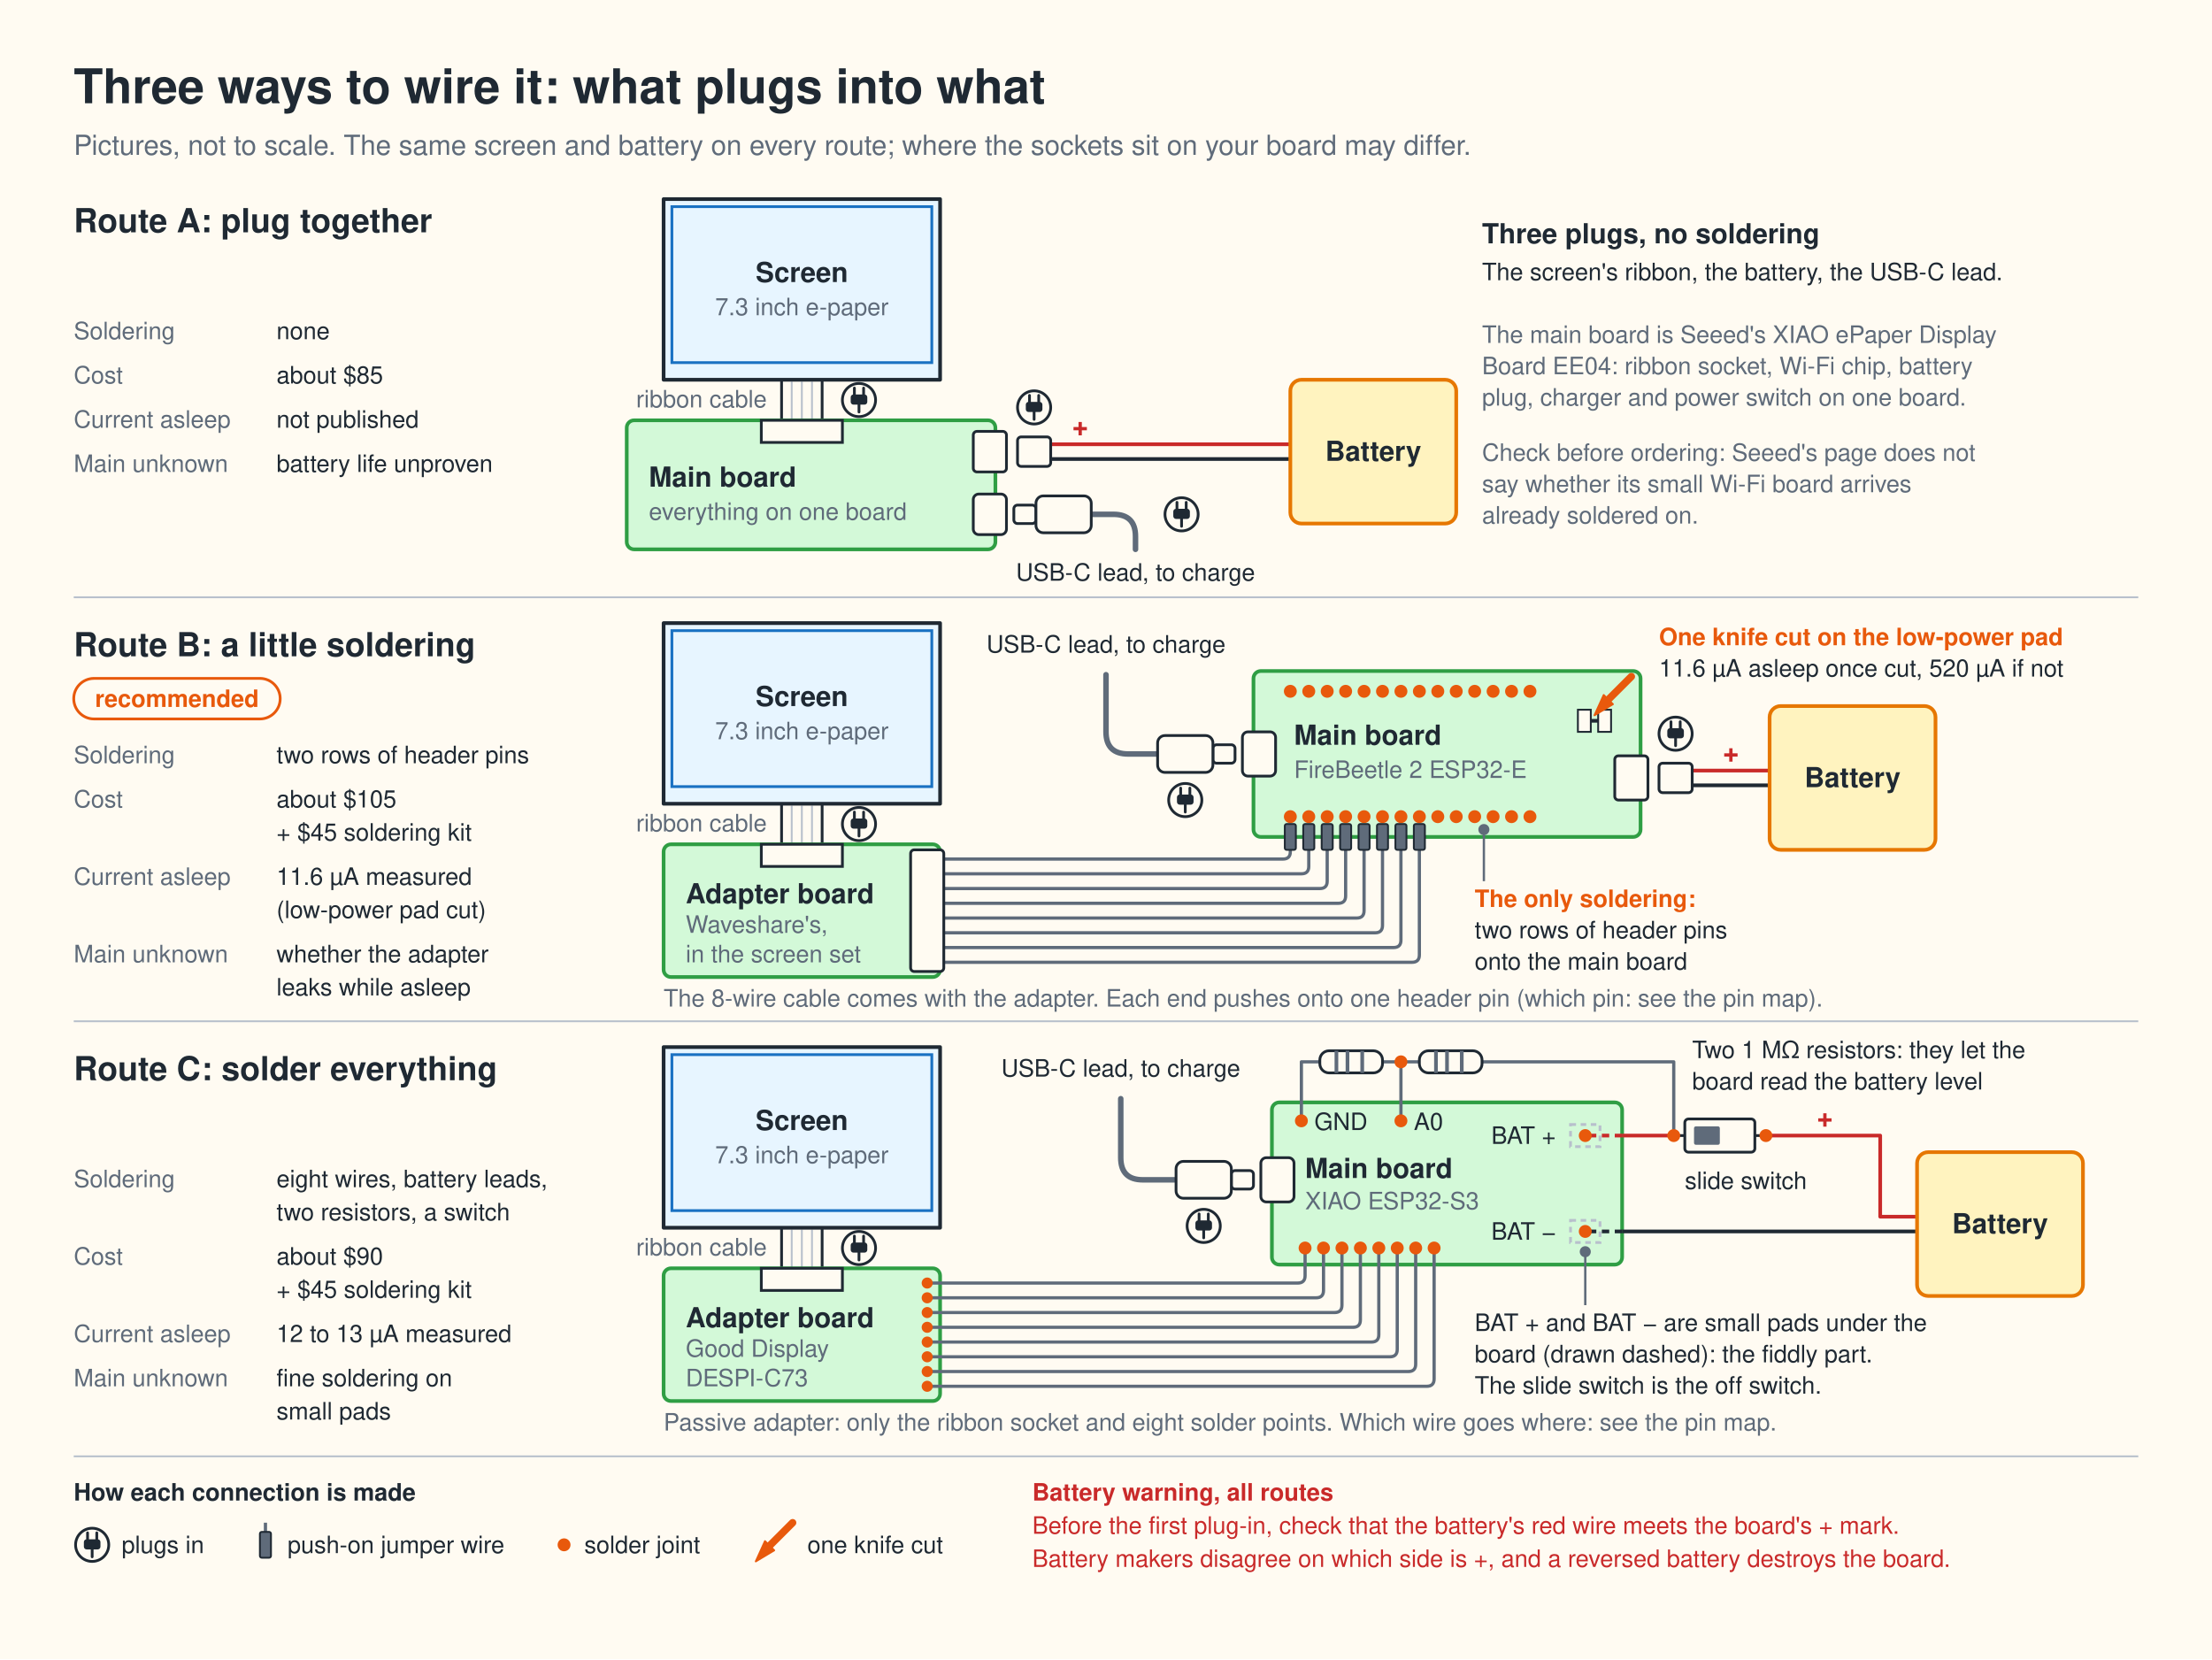
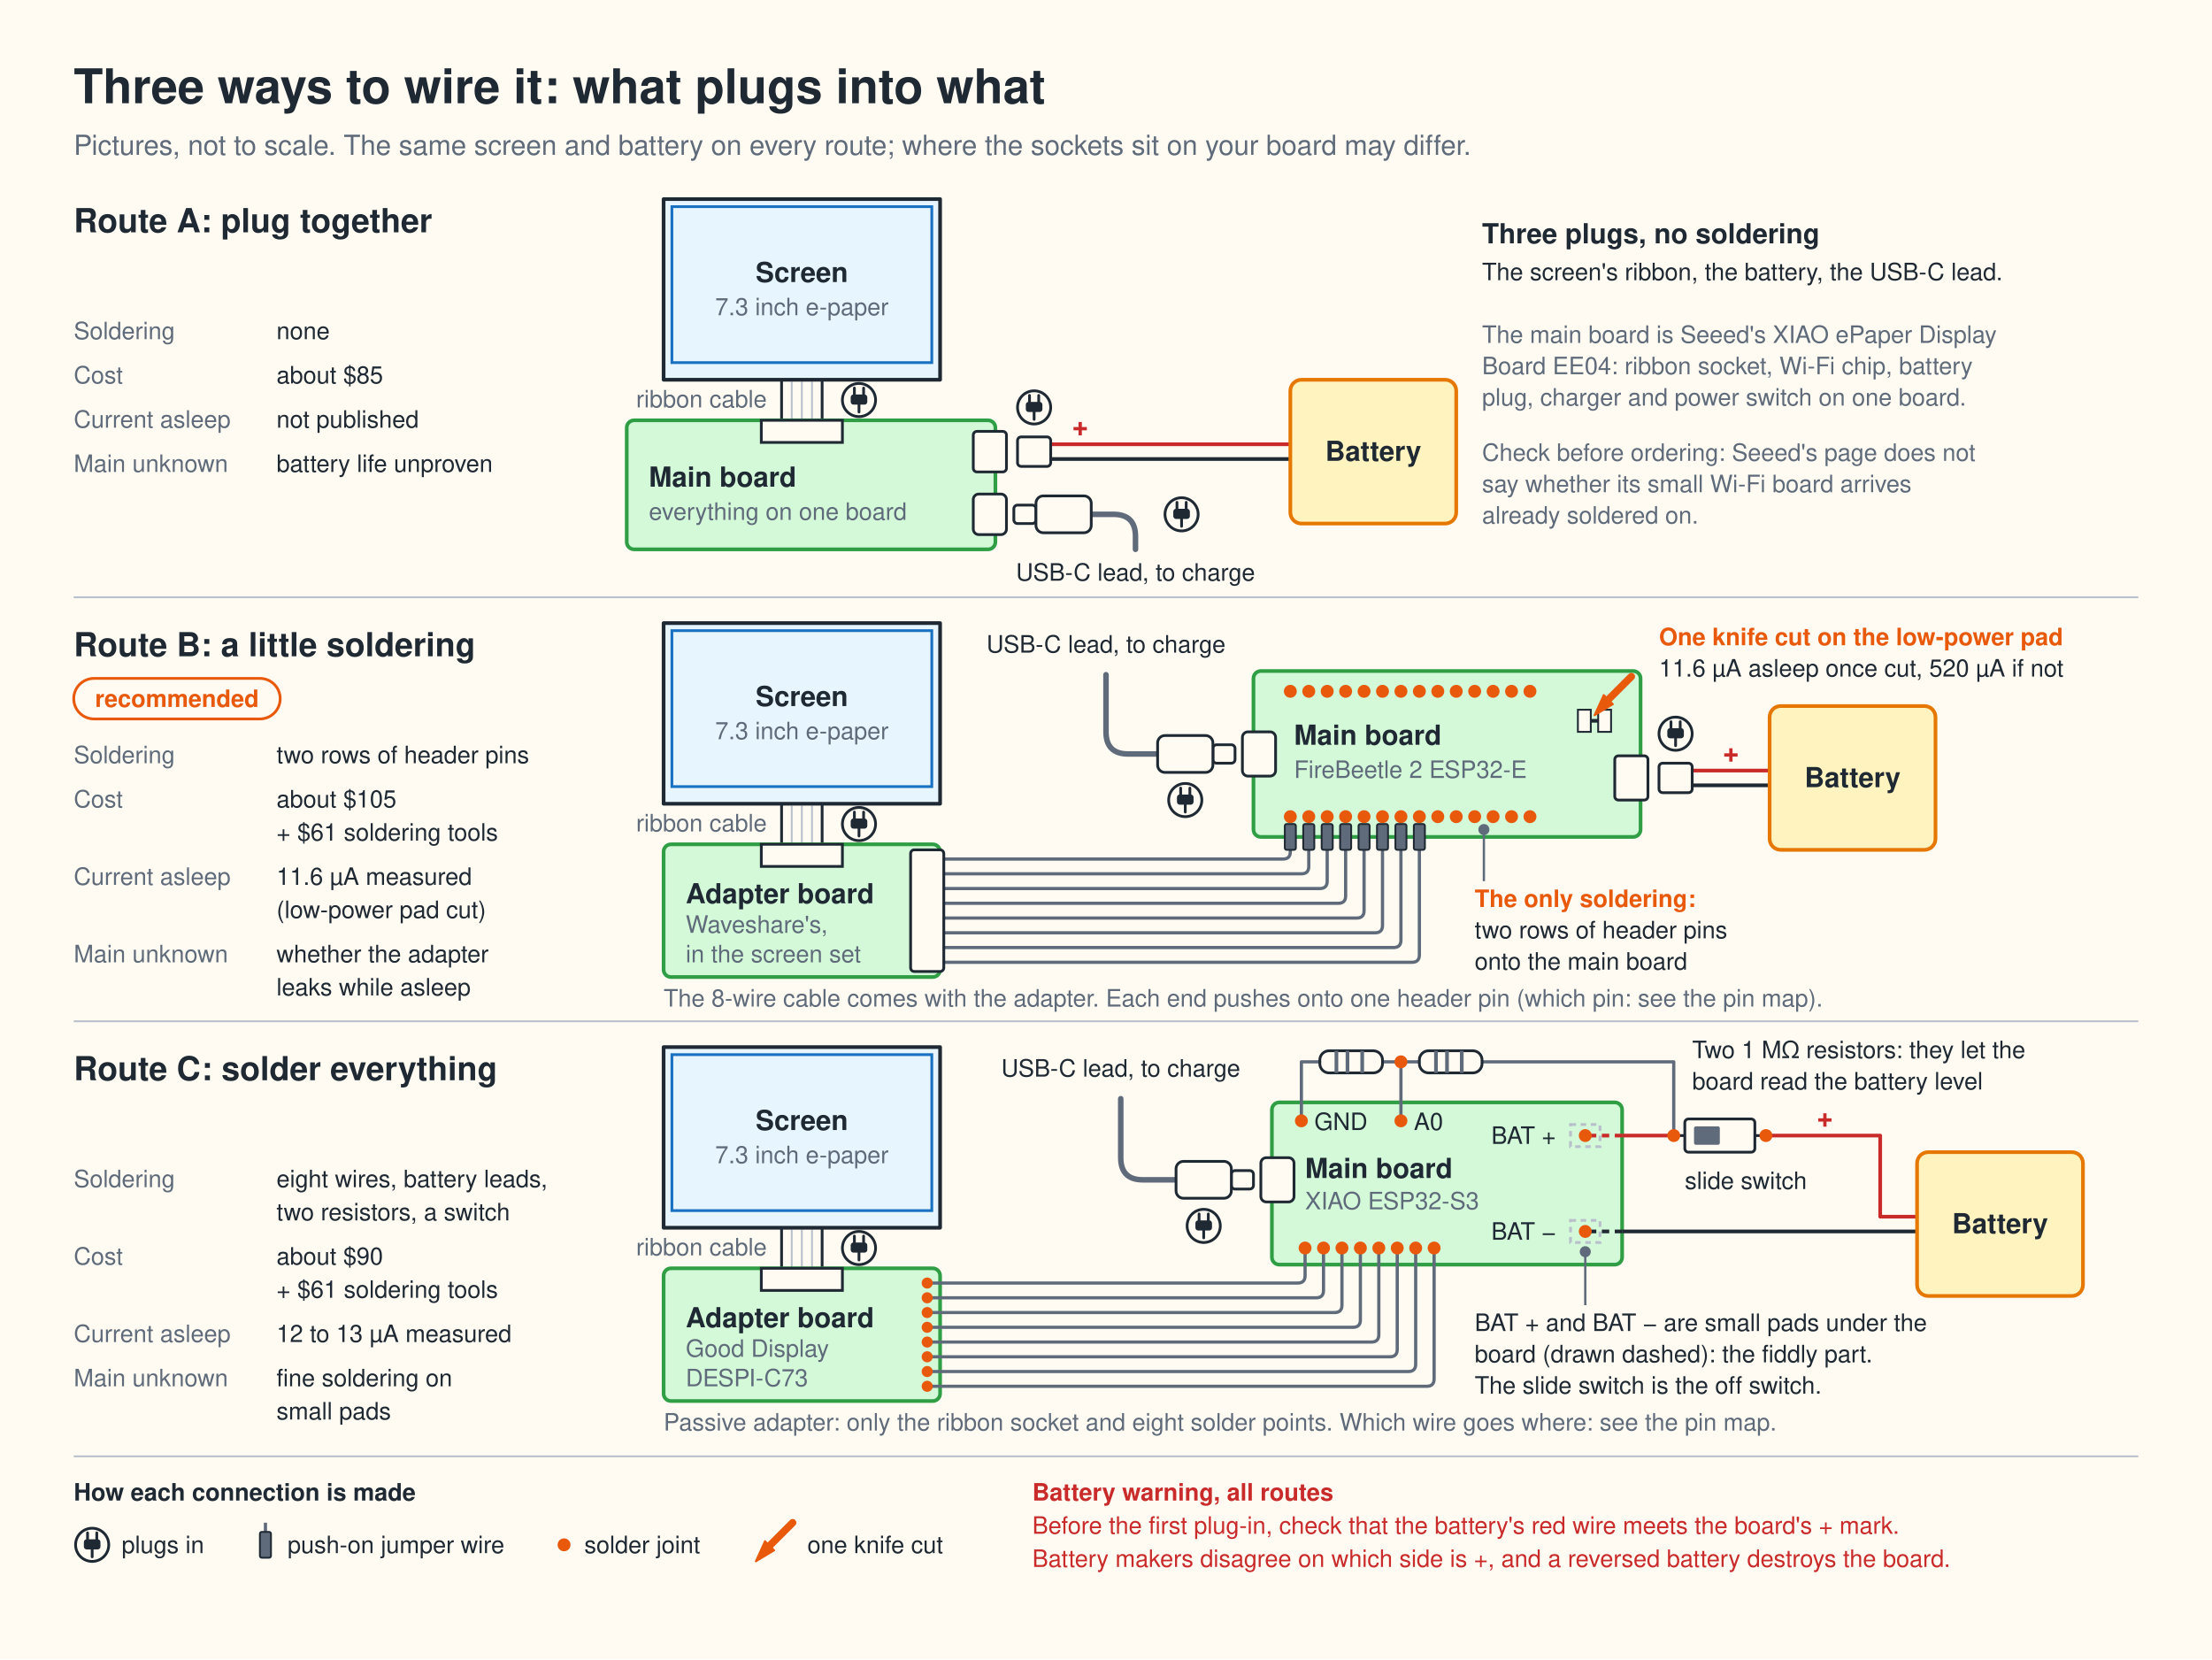
<svg xmlns="http://www.w3.org/2000/svg" xmlns:xlink="http://www.w3.org/1999/xlink" viewBox="0 0 1200 900" width="100%" font-family="-apple-system, 'SF Pro Text', 'Helvetica Neue', Helvetica, Arial, sans-serif">
  <defs>
    <g id="m-plug">
      <circle r="9" fill="#FFFBF2" stroke="#1F2933" stroke-width="1.5" />
      <path d="M-2.5 -6.5V-3M2.5 -6.5V-3M0 2V6.5" fill="none" stroke="#1F2933" stroke-width="1.5" stroke-linecap="round" />
      <rect x="-4.5" y="-3" width="9" height="5.5" rx="1.5" fill="#1F2933" />
    </g>
    <rect id="m-push" x="-3" y="0" width="6" height="14" rx="1" fill="#5F6B7A" stroke="#1F2933" stroke-width="1" />
    <circle id="m-solder" r="3.5" fill="#E8590C" />
    <g id="m-knife">
      <path d="M0 0L5 -11L10 -6Z" fill="#E8590C" stroke="#E8590C" stroke-width="1" stroke-linejoin="round" />
      <path d="M7.5 -8.5L20 -21" fill="none" stroke="#E8590C" stroke-width="4" stroke-linecap="round" />
    </g>
    <g id="screen">
      <rect x="64" y="96" width="22" height="32" fill="#FFFBF2" stroke="#1F2933" stroke-width="1.5" />
      <path d="M69.5 99V128M75 99V128M80.5 99V128" fill="none" stroke="#B8C0CC" stroke-width="1" />
      <rect width="150" height="98" fill="#E7F5FF" stroke="#1F2933" stroke-width="2" stroke-linejoin="round" />
      <rect x="4.5" y="4.1" width="141" height="84.6" fill="none" stroke="#1971C2" stroke-width="1.5" />
      <text x="75" y="45" text-anchor="middle" font-size="15" font-weight="600" fill="#1F2933">Screen</text>
      <text x="75" y="63" text-anchor="middle" font-size="13" fill="#5F6B7A">7.3 inch e-paper</text>
    </g>
    <g id="battery">
      <rect width="90" height="78" rx="6" fill="#FFF3BF" stroke="#E67700" stroke-width="2" stroke-linejoin="round" />
      <text x="45" y="44" text-anchor="middle" font-size="15" font-weight="600" fill="#1F2933">Battery</text>
    </g>
    <g id="usb">
      <rect x="-12" y="-5" width="12" height="10" rx="2" fill="#FFFBF2" stroke="#1F2933" stroke-width="1.5" />
      <rect x="-42" y="-10" width="30" height="20" rx="4" fill="#FFFBF2" stroke="#1F2933" stroke-width="1.5" />
    </g>
    <g id="resistor">
      <rect x="-17" y="-6" width="34" height="12" rx="5" fill="#FFFBF2" stroke="#1F2933" stroke-width="1.5" />
      <path d="M-8 -6V6M-2 -6V6M6 -6V6" fill="none" stroke="#5F6B7A" stroke-width="2" />
    </g>
  </defs>
  <rect width="1200" height="900" fill="#FFFBF2" />
  <text x="40" y="56" font-size="26" font-weight="700" fill="#1F2933">Three ways to wire it: what plugs into what</text>
  <text x="40" y="84" font-size="15" fill="#5F6B7A">Pictures, not to scale. The same screen and battery on every route; where the sockets sit on your board may differ.</text>
  <path d="M40 324H1160M40 554H1160M40 790H1160" fill="none" stroke="#B8C0CC" stroke-width="1" />
  <g transform="translate(0,98)">
    <text x="40" y="28" font-size="18" font-weight="700" fill="#1F2933">Route A: plug together</text>
    <g font-size="13" fill="#5F6B7A">
      <text x="40" y="86">Soldering</text>
      <text x="40" y="110">Cost</text>
      <text x="40" y="134">Current asleep</text>
      <text x="40" y="158">Main unknown</text>
    </g>
    <g font-size="13" fill="#1F2933">
      <text x="150" y="86">none</text>
      <text x="150" y="110">about $85</text>
      <text x="150" y="134">not published</text>
      <text x="150" y="158">battery life unproven</text>
    </g>
    <use xlink:href="#screen" x="360" y="10" />
    <text x="416" y="123" text-anchor="end" font-size="13" fill="#5F6B7A">ribbon cable</text>
    <rect x="340" y="130" width="200" height="70" rx="4" fill="#D3F9D8" stroke="#2F9E44" stroke-width="2" stroke-linejoin="round" />
    <rect x="413" y="130" width="44" height="12" fill="#FFFBF2" stroke="#1F2933" stroke-width="1.5" />
    <text x="352" y="166" font-size="15" font-weight="600" fill="#1F2933">Main board</text>
    <text x="352" y="184" font-size="13" fill="#5F6B7A">everything on one board</text>
    <rect x="528" y="136" width="18" height="22" rx="2" fill="#FFFBF2" stroke="#1F2933" stroke-width="1.5" />
    <rect x="528" y="170" width="18" height="22" rx="3" fill="#FFFBF2" stroke="#1F2933" stroke-width="1.5" />
    <use xlink:href="#m-plug" x="466" y="119" />
    <path d="M570 143H700" fill="none" stroke="#C92A2A" stroke-width="2" />
    <path d="M570 151H700" fill="none" stroke="#1F2933" stroke-width="2" />
    <rect x="552" y="139" width="18" height="16" rx="2" fill="#FFFBF2" stroke="#1F2933" stroke-width="1.5" />
    <use xlink:href="#battery" x="700" y="108" />
    <text x="586" y="138" text-anchor="middle" font-size="15" font-weight="700" fill="#C92A2A">+</text>
    <use xlink:href="#m-plug" x="561" y="123" />
    <path d="M592 181H604Q616 181 616 193V200" fill="none" stroke="#5F6B7A" stroke-width="3" stroke-linecap="round" />
    <use xlink:href="#usb" transform="translate(550,181) scale(-1,1)" />
    <use xlink:href="#m-plug" x="641" y="181" />
    <text x="616" y="217" text-anchor="middle" font-size="13" fill="#1F2933">USB-C lead, to charge</text>
    <text x="804" y="34" font-size="15" font-weight="600" fill="#1F2933">Three plugs, no soldering</text>
    <text x="804" y="54" font-size="13" fill="#1F2933">The screen's ribbon, the battery, the USB-C lead.</text>
    <g font-size="13" fill="#5F6B7A">
      <text x="804" y="88">The main board is Seeed's XIAO ePaper Display</text>
      <text x="804" y="105">Board EE04: ribbon socket, Wi-Fi chip, battery</text>
      <text x="804" y="122">plug, charger and power switch on one board.</text>
      <text x="804" y="152">Check before ordering: Seeed's page does not</text>
      <text x="804" y="169">say whether its small Wi-Fi board arrives</text>
      <text x="804" y="186">already soldered on.</text>
    </g>
  </g>
  <g transform="translate(0,328)">
    <text x="40" y="28" font-size="18" font-weight="700" fill="#1F2933">Route B: a little soldering</text>
    <rect x="40" y="40" width="112" height="22" rx="11" fill="none" stroke="#E8590C" stroke-width="1.5" />
    <text x="96" y="55.5" text-anchor="middle" font-size="13" font-weight="600" fill="#E8590C">recommended</text>
    <g font-size="13" fill="#5F6B7A">
      <text x="40" y="86">Soldering</text>
      <text x="40" y="110">Cost</text>
      <text x="40" y="152">Current asleep</text>
      <text x="40" y="194">Main unknown</text>
    </g>
    <g font-size="13" fill="#1F2933">
      <text x="150" y="86">two rows of header pins</text>
      <text x="150" y="110">about $105</text>
-       <text x="150" y="128">+ $45 soldering kit</text>
+       <text x="150" y="128">+ $61 soldering tools</text>
      <text x="150" y="152">11.6 µA measured</text>
      <text x="150" y="170">(low-power pad cut)</text>
      <text x="150" y="194">whether the adapter</text>
      <text x="150" y="212">leaks while asleep</text>
    </g>
    <use xlink:href="#screen" x="360" y="10" />
    <text x="416" y="123" text-anchor="end" font-size="13" fill="#5F6B7A">ribbon cable</text>
    <rect x="360" y="130" width="150" height="72" rx="4" fill="#D3F9D8" stroke="#2F9E44" stroke-width="2" stroke-linejoin="round" />
    <rect x="413" y="130" width="44" height="12" fill="#FFFBF2" stroke="#1F2933" stroke-width="1.5" />
    <text x="372" y="162" font-size="15" font-weight="600" fill="#1F2933">Adapter board</text>
    <text x="372" y="178" font-size="13" fill="#5F6B7A">Waveshare's,</text>
    <text x="372" y="194" font-size="13" fill="#5F6B7A">in the screen set</text>
    <use xlink:href="#m-plug" x="466" y="119" />
    <rect x="680" y="36" width="210" height="90" rx="4" fill="#D3F9D8" stroke="#2F9E44" stroke-width="2" stroke-linejoin="round" />
    <path d="M700 47H831M700 115H831" fill="none" stroke="#E8590C" stroke-width="7" stroke-linecap="round" stroke-dasharray="0 10" />
    <text x="702" y="76" font-size="15" font-weight="600" fill="#1F2933">Main board</text>
    <text x="702" y="94" font-size="13" fill="#5F6B7A">FireBeetle 2 ESP32-E</text>
    <rect x="674" y="69" width="18" height="24" rx="3" fill="#FFFBF2" stroke="#1F2933" stroke-width="1.5" />
    <rect x="876" y="82" width="18" height="24" rx="2" fill="#FFFBF2" stroke="#1F2933" stroke-width="1.5" />
    <path d="M512 138H696Q700 138 700 134V133 M512 146H706Q710 146 710 142V133 M512 154H716Q720 154 720 150V133 M512 162H726Q730 162 730 158V133 M512 170H736Q740 170 740 166V133 M512 178H746Q750 178 750 174V133 M512 186H756Q760 186 760 182V133 M512 194H766Q770 194 770 190V133" fill="none" stroke="#5F6B7A" stroke-width="1.75" />
    <rect x="494" y="133" width="18" height="66" rx="2" fill="#FFFBF2" stroke="#1F2933" stroke-width="1.5" />
    <use xlink:href="#m-push" x="700" y="119" />
    <use xlink:href="#m-push" x="710" y="119" />
    <use xlink:href="#m-push" x="720" y="119" />
    <use xlink:href="#m-push" x="730" y="119" />
    <use xlink:href="#m-push" x="740" y="119" />
    <use xlink:href="#m-push" x="750" y="119" />
    <use xlink:href="#m-push" x="760" y="119" />
    <use xlink:href="#m-push" x="770" y="119" />
    <rect x="856" y="57" width="7" height="12" fill="#FFFBF2" stroke="#1F2933" stroke-width="1" />
    <rect x="867" y="57" width="7" height="12" fill="#FFFBF2" stroke="#1F2933" stroke-width="1" />
    <path d="M863 63H867" fill="none" stroke="#1F2933" stroke-width="2" />
    <use xlink:href="#m-knife" x="865" y="60" />
    <text x="900" y="22" font-size="13" font-weight="600" fill="#E8590C">One knife cut on the low-power pad</text>
    <text x="900" y="39" font-size="13" fill="#1F2933">11.6 µA asleep once cut, 520 µA if not</text>
    <path d="M918 90H960" fill="none" stroke="#C92A2A" stroke-width="2" />
    <path d="M918 98H960" fill="none" stroke="#1F2933" stroke-width="2" />
    <rect x="900" y="86" width="18" height="16" rx="2" fill="#FFFBF2" stroke="#1F2933" stroke-width="1.5" />
    <use xlink:href="#battery" x="960" y="55" />
    <text x="939" y="85" text-anchor="middle" font-size="15" font-weight="700" fill="#C92A2A">+</text>
    <use xlink:href="#m-plug" x="909" y="70" />
    <path d="M628 81H612Q600 81 600 69V38" fill="none" stroke="#5F6B7A" stroke-width="3" stroke-linecap="round" />
    <use xlink:href="#usb" x="670" y="81" />
    <use xlink:href="#m-plug" x="643" y="106" />
    <text x="600" y="26" text-anchor="middle" font-size="13" fill="#1F2933">USB-C lead, to charge</text>
    <path d="M805 150V122" fill="none" stroke="#5F6B7A" stroke-width="1.25" />
    <circle cx="805" cy="122" r="3" fill="#5F6B7A" />
    <text x="800" y="164" font-size="13" font-weight="600" fill="#E8590C">The only soldering:</text>
    <text x="800" y="181" font-size="13" fill="#1F2933">two rows of header pins</text>
    <text x="800" y="198" font-size="13" fill="#1F2933">onto the main board</text>
    <text x="360" y="218" font-size="13" fill="#5F6B7A">The 8-wire cable comes with the adapter. Each end pushes onto one header pin (which pin: see the pin map).</text>
  </g>
  <g transform="translate(0,558)">
    <text x="40" y="28" font-size="18" font-weight="700" fill="#1F2933">Route C: solder everything</text>
    <g font-size="13" fill="#5F6B7A">
      <text x="40" y="86">Soldering</text>
      <text x="40" y="128">Cost</text>
      <text x="40" y="170">Current asleep</text>
      <text x="40" y="194">Main unknown</text>
    </g>
    <g font-size="13" fill="#1F2933">
      <text x="150" y="86">eight wires, battery leads,</text>
      <text x="150" y="104">two resistors, a switch</text>
      <text x="150" y="128">about $90</text>
-       <text x="150" y="146">+ $45 soldering kit</text>
+       <text x="150" y="146">+ $61 soldering tools</text>
      <text x="150" y="170">12 to 13 µA measured</text>
      <text x="150" y="194">fine soldering on</text>
      <text x="150" y="212">small pads</text>
    </g>
    <use xlink:href="#screen" x="360" y="10" />
    <text x="416" y="123" text-anchor="end" font-size="13" fill="#5F6B7A">ribbon cable</text>
    <rect x="360" y="130" width="150" height="72" rx="4" fill="#D3F9D8" stroke="#2F9E44" stroke-width="2" stroke-linejoin="round" />
    <rect x="413" y="130" width="44" height="12" fill="#FFFBF2" stroke="#1F2933" stroke-width="1.5" />
    <text x="372" y="162" font-size="15" font-weight="600" fill="#1F2933">Adapter board</text>
    <text x="372" y="178" font-size="13" fill="#5F6B7A">Good Display</text>
    <text x="372" y="194" font-size="13" fill="#5F6B7A">DESPI-C73</text>
    <use xlink:href="#m-plug" x="466" y="119" />
    <rect x="690" y="40" width="190" height="88" rx="4" fill="#D3F9D8" stroke="#2F9E44" stroke-width="2" stroke-linejoin="round" />
    <text x="708" y="81" font-size="15" font-weight="600" fill="#1F2933">Main board</text>
    <text x="708" y="98" font-size="13" fill="#5F6B7A">XIAO ESP32-S3</text>
    <rect x="684" y="70" width="18" height="24" rx="3" fill="#FFFBF2" stroke="#1F2933" stroke-width="1.5" />
    <text x="713" y="55" font-size="13" fill="#1F2933">GND</text>
    <text x="767" y="55" font-size="13" fill="#1F2933">A0</text>
    <rect x="852" y="52" width="16" height="12" fill="none" stroke="#B8C0CC" stroke-width="1.5" stroke-dasharray="3 2.5" />
    <rect x="852" y="104" width="16" height="12" fill="none" stroke="#B8C0CC" stroke-width="1.5" stroke-dasharray="3 2.5" />
    <text x="844" y="62.5" text-anchor="end" font-size="13" fill="#1F2933">BAT +</text>
    <text x="844" y="114.5" text-anchor="end" font-size="13" fill="#1F2933">BAT −</text>
    <path d="M503 138H704Q708 138 708 134V119 M503 146H714Q718 146 718 142V119 M503 154H724Q728 154 728 150V119 M503 162H734Q738 162 738 158V119 M503 170H744Q748 170 748 166V119 M503 178H754Q758 178 758 174V119 M503 186H764Q768 186 768 182V119 M503 194H774Q778 194 778 190V119" fill="none" stroke="#5F6B7A" stroke-width="1.75" />
    <path d="M503 138V195" fill="none" stroke="#E8590C" stroke-width="6" stroke-linecap="round" stroke-dasharray="0 8" />
    <path d="M708 119H779" fill="none" stroke="#E8590C" stroke-width="7" stroke-linecap="round" stroke-dasharray="0 10" />
    <path d="M706 50V18H908V58M760 18V50" fill="none" stroke="#5F6B7A" stroke-width="1.75" stroke-linejoin="round" />
    <use xlink:href="#resistor" x="733" y="18" />
    <use xlink:href="#resistor" x="787" y="18" />
    <text x="918" y="16" font-size="13" fill="#1F2933">Two 1 MΩ resistors: they let the</text>
    <text x="918" y="33" font-size="13" fill="#1F2933">board read the battery level</text>
    <path d="M1040 102H1020V58H958M908 58H880" fill="none" stroke="#C92A2A" stroke-width="2" stroke-linejoin="round" />
    <path d="M880 58H860" fill="none" stroke="#C92A2A" stroke-width="2" stroke-dasharray="4 3" />
    <path d="M1040 110H880" fill="none" stroke="#1F2933" stroke-width="2" />
    <path d="M880 110H860" fill="none" stroke="#1F2933" stroke-width="2" stroke-dasharray="4 3" />
    <rect x="914" y="49" width="38" height="18" rx="2" fill="#FFFBF2" stroke="#1F2933" stroke-width="1.5" />
    <rect x="919" y="53" width="14" height="10" rx="1" fill="#5F6B7A" />
    <path d="M908 58H914M952 58H958" fill="none" stroke="#1F2933" stroke-width="1.5" />
    <text x="914" y="87" font-size="13" fill="#1F2933">slide switch</text>
    <use xlink:href="#battery" x="1040" y="67" />
    <text x="990" y="53" text-anchor="middle" font-size="15" font-weight="700" fill="#C92A2A">+</text>
    <use xlink:href="#m-solder" x="706" y="50" />
    <use xlink:href="#m-solder" x="760" y="50" />
    <use xlink:href="#m-solder" x="760" y="18" />
    <use xlink:href="#m-solder" x="908" y="58" />
    <use xlink:href="#m-solder" x="958" y="58" />
    <use xlink:href="#m-solder" x="860" y="58" />
    <use xlink:href="#m-solder" x="860" y="110" />
    <path d="M638 82H620Q608 82 608 70V38" fill="none" stroke="#5F6B7A" stroke-width="3" stroke-linecap="round" />
    <use xlink:href="#usb" x="680" y="82" />
    <use xlink:href="#m-plug" x="653" y="107" />
    <text x="608" y="26" text-anchor="middle" font-size="13" fill="#1F2933">USB-C lead, to charge</text>
    <path d="M860 150V121" fill="none" stroke="#5F6B7A" stroke-width="1.25" />
    <circle cx="860" cy="121" r="3" fill="#5F6B7A" />
    <text x="800" y="164" font-size="13" fill="#1F2933">BAT + and BAT − are small pads under the</text>
    <text x="800" y="181" font-size="13" fill="#1F2933">board (drawn dashed): the fiddly part.</text>
    <text x="800" y="198" font-size="13" fill="#1F2933">The slide switch is the off switch.</text>
    <text x="360" y="218" font-size="13" fill="#5F6B7A">Passive adapter: only the ribbon socket and eight solder points. Which wire goes where: see the pin map.</text>
  </g>
  <text x="40" y="814" font-size="13" font-weight="600" fill="#1F2933">How each connection is made</text>
  <use xlink:href="#m-plug" x="50" y="838" />
  <text x="66" y="842.5" font-size="13" fill="#1F2933">plugs in</text>
  <path d="M144 826V832" fill="none" stroke="#5F6B7A" stroke-width="1.75" />
  <use xlink:href="#m-push" x="144" y="831" />
  <text x="156" y="842.5" font-size="13" fill="#1F2933">push-on jumper wire</text>
  <use xlink:href="#m-solder" x="306" y="838" />
  <text x="317" y="842.5" font-size="13" fill="#1F2933">solder joint</text>
  <use xlink:href="#m-knife" x="410" y="847" />
  <text x="438" y="842.5" font-size="13" fill="#1F2933">one knife cut</text>
  <g font-size="13" fill="#C92A2A">
    <text x="560" y="814" font-weight="700">Battery warning, all routes</text>
    <text x="560" y="832">Before the first plug-in, check that the battery's red wire meets the board's + mark.</text>
    <text x="560" y="850">Battery makers disagree on which side is +, and a reversed battery destroys the board.</text>
  </g>
</svg>
